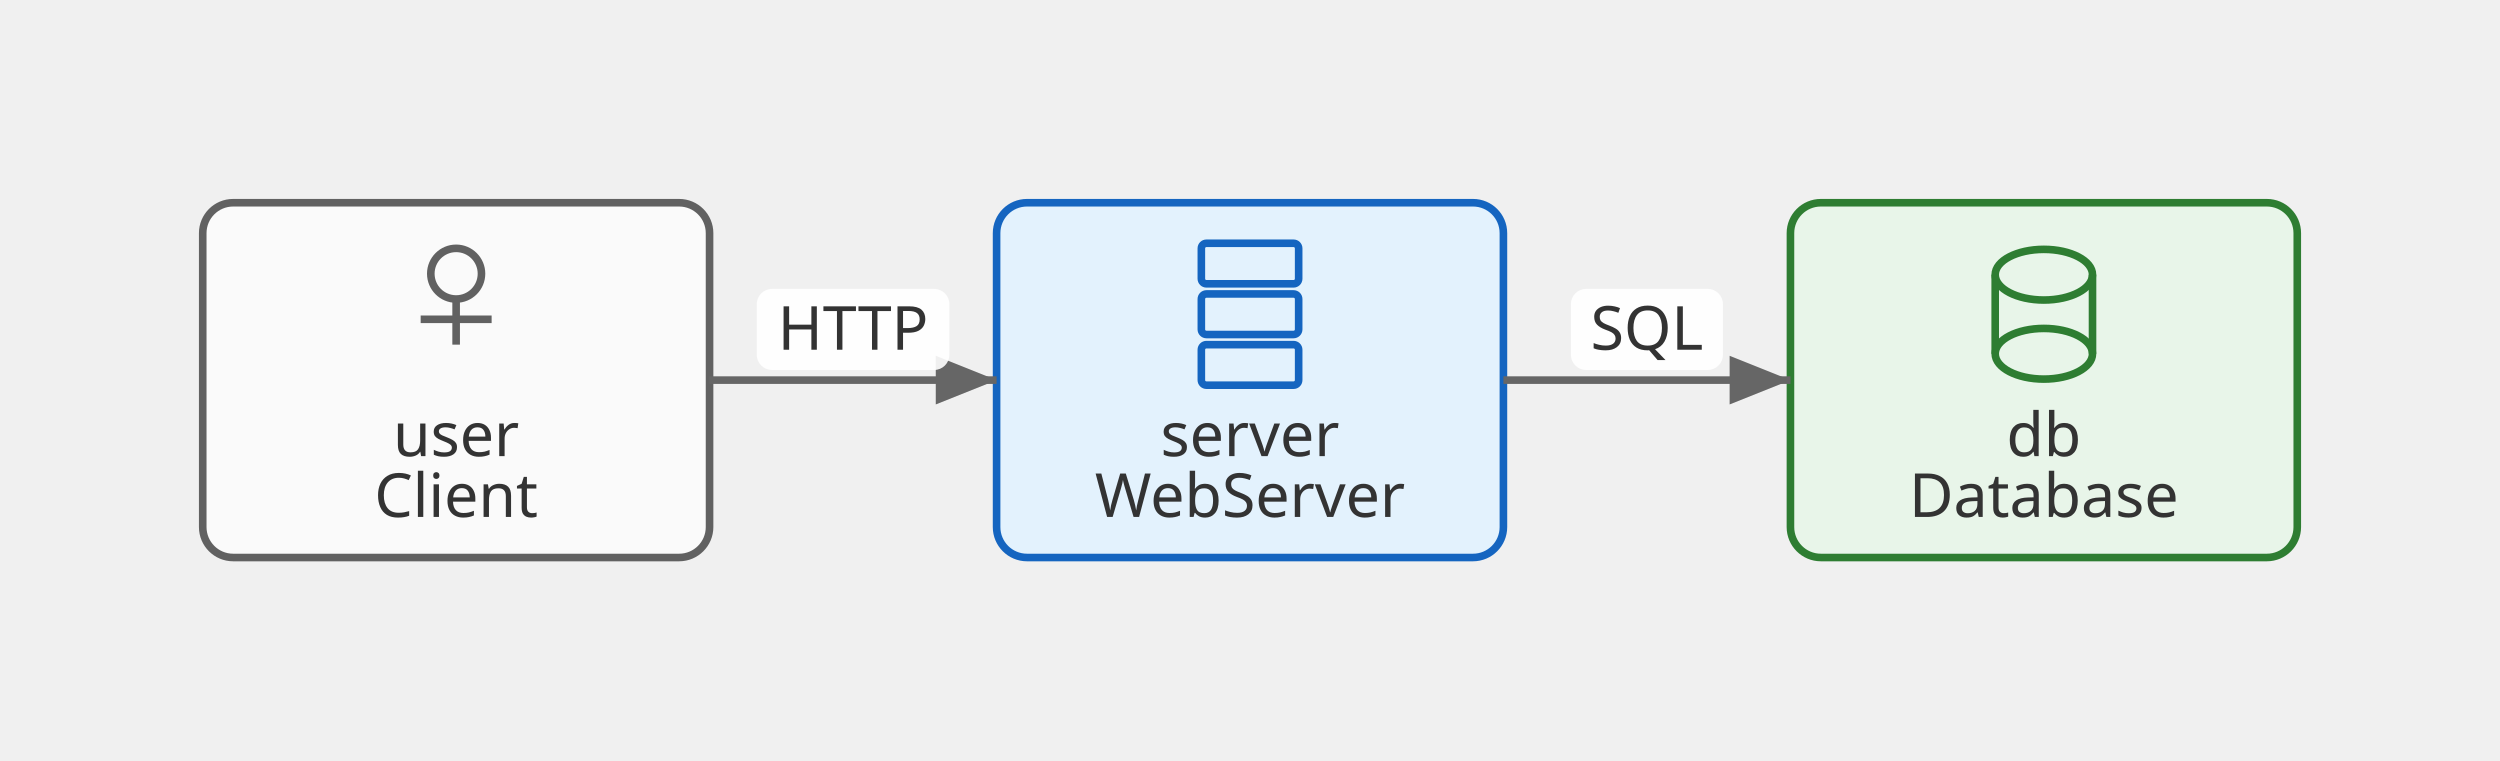
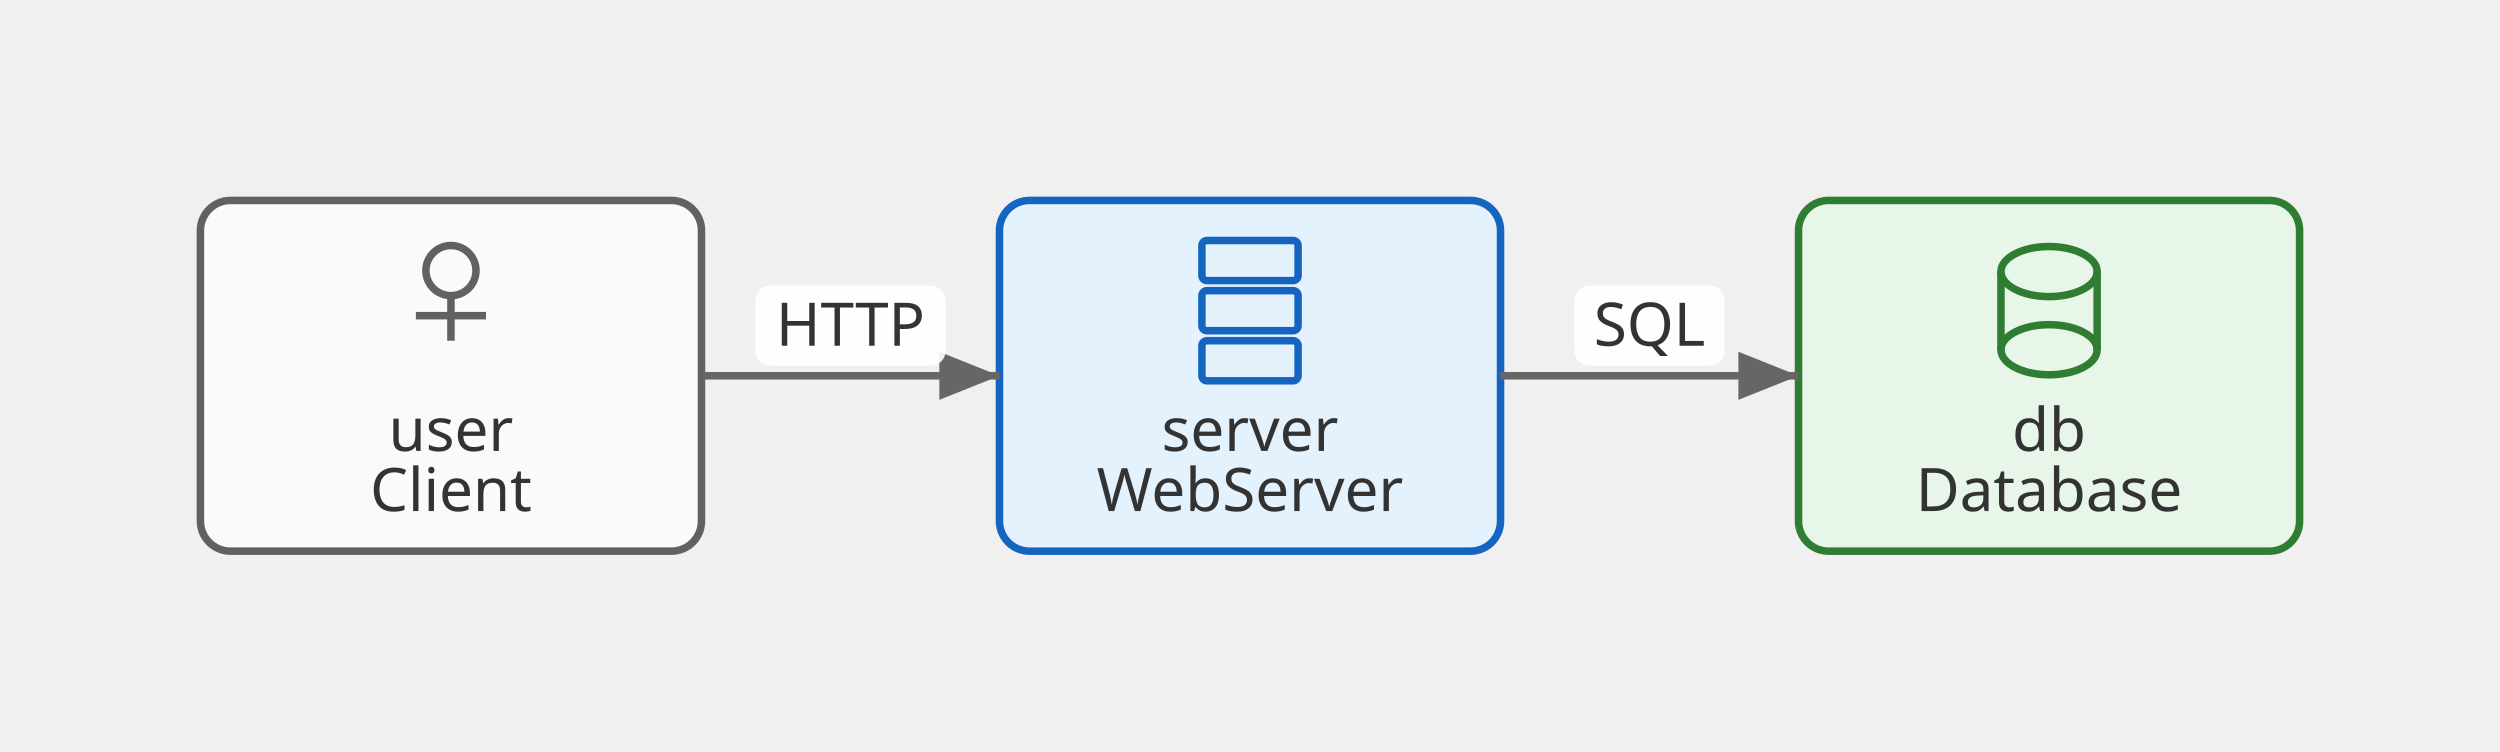
- <svg xmlns="http://www.w3.org/2000/svg" width="493.268" height="150" viewBox="0 0 493.268 150">
+ <svg xmlns="http://www.w3.org/2000/svg" width="498.945" height="150" viewBox="0 0 498.945 150">
  <style>text { font-family: sans-serif; font-size: 12px; fill: #333; }</style>
  <defs>
    <marker id="arrow" viewBox="0 0 10 10" refX="10" refY="5" markerWidth="8" markerHeight="8" orient="auto">
      <polygon points="0,1 10,5 0,9" fill="#666" />
    </marker>
  </defs>
  <rect x="40" y="40" width="100" height="70" rx="6" fill="#fafafa" stroke="#616161" stroke-width="1.5" />
  <circle cx="90" cy="54" r="5" fill="none" stroke="#616161" stroke-width="1.5" />
  <line x1="90" y1="59" x2="90" y2="68" stroke="#616161" stroke-width="1.5" />
  <line x1="83" y1="63" x2="97" y2="63" stroke="#616161" stroke-width="1.5" />
  <text x="90" y="102" text-anchor="middle" font-size="11">Client</text>
  <text x="90" y="90" text-anchor="middle" font-size="9" fill="#616161">user</text>
-   <rect x="196.634" y="40" width="100" height="70" rx="6" fill="#e3f2fd" stroke="#1565c0" stroke-width="1.5" />
-   <rect x="237.034" y="48" width="19.2" height="8" rx="1" fill="none" stroke="#1565c0" stroke-width="1.5" />
-   <rect x="237.034" y="58" width="19.2" height="8" rx="1" fill="none" stroke="#1565c0" stroke-width="1.5" />
-   <rect x="237.034" y="68" width="19.2" height="8" rx="1" fill="none" stroke="#1565c0" stroke-width="1.5" />
-   <text x="246.634" y="102" text-anchor="middle" font-size="11">WebServer</text>
-   <text x="246.634" y="90" text-anchor="middle" font-size="9" fill="#1565c0">server</text>
-   <rect x="353.268" y="40" width="100" height="70" rx="6" fill="#e8f5e9" stroke="#2e7d32" stroke-width="1.5" />
-   <ellipse cx="403.268" cy="54.2" rx="9.6" ry="5" fill="none" stroke="#2e7d32" stroke-width="1.5" />
-   <line x1="393.668" y1="54.2" x2="393.668" y2="69.8" stroke="#2e7d32" stroke-width="1.5" />
-   <line x1="412.868" y1="54.2" x2="412.868" y2="69.8" stroke="#2e7d32" stroke-width="1.5" />
-   <ellipse cx="403.268" cy="69.8" rx="9.6" ry="5" fill="none" stroke="#2e7d32" stroke-width="1.5" />
-   <text x="403.268" y="102" text-anchor="middle" font-size="11">Database</text>
-   <text x="403.268" y="90" text-anchor="middle" font-size="9" fill="#2e7d32">db</text>
-   <path d="M140,75 L196.634,75" fill="none" stroke="#666" stroke-width="1.5" marker-end="url(#arrow)" />
-   <rect x="149.317" y="57" width="38" height="16" rx="3" fill="white" opacity="0.9" />
-   <text x="168.317" y="69" text-anchor="middle" font-size="11" fill="#666">HTTP</text>
-   <path d="M296.634,75 L353.268,75" fill="none" stroke="#666" stroke-width="1.5" marker-end="url(#arrow)" />
-   <rect x="309.951" y="57" width="30" height="16" rx="3" fill="white" opacity="0.9" />
-   <text x="324.951" y="69" text-anchor="middle" font-size="11" fill="#666">SQL</text>
+   <rect x="199.472" y="40" width="100" height="70" rx="6" fill="#e3f2fd" stroke="#1565c0" stroke-width="1.5" />
+   <rect x="239.872" y="48" width="19.2" height="8" rx="1" fill="none" stroke="#1565c0" stroke-width="1.5" />
+   <rect x="239.872" y="58" width="19.2" height="8" rx="1" fill="none" stroke="#1565c0" stroke-width="1.5" />
+   <rect x="239.872" y="68" width="19.2" height="8" rx="1" fill="none" stroke="#1565c0" stroke-width="1.5" />
+   <text x="249.472" y="102" text-anchor="middle" font-size="11">WebServer</text>
+   <text x="249.472" y="90" text-anchor="middle" font-size="9" fill="#1565c0">server</text>
+   <rect x="358.945" y="40" width="100" height="70" rx="6" fill="#e8f5e9" stroke="#2e7d32" stroke-width="1.5" />
+   <ellipse cx="408.945" cy="54.2" rx="9.6" ry="5" fill="none" stroke="#2e7d32" stroke-width="1.5" />
+   <line x1="399.345" y1="54.2" x2="399.345" y2="69.8" stroke="#2e7d32" stroke-width="1.5" />
+   <line x1="418.545" y1="54.2" x2="418.545" y2="69.8" stroke="#2e7d32" stroke-width="1.5" />
+   <ellipse cx="408.945" cy="69.8" rx="9.6" ry="5" fill="none" stroke="#2e7d32" stroke-width="1.5" />
+   <text x="408.945" y="102" text-anchor="middle" font-size="11">Database</text>
+   <text x="408.945" y="90" text-anchor="middle" font-size="9" fill="#2e7d32">db</text>
+   <path d="M140,75 L199.472,75" fill="none" stroke="#666" stroke-width="1.5" marker-end="url(#arrow)" />
+   <rect x="150.736" y="57" width="38" height="16" rx="3" fill="white" opacity="0.9" />
+   <text x="169.736" y="69" text-anchor="middle" font-size="11" fill="#666">HTTP</text>
+   <path d="M299.472,75 L358.945,75" fill="none" stroke="#666" stroke-width="1.5" marker-end="url(#arrow)" />
+   <rect x="314.209" y="57" width="30" height="16" rx="3" fill="white" opacity="0.9" />
+   <text x="329.209" y="69" text-anchor="middle" font-size="11" fill="#666">SQL</text>
</svg>
